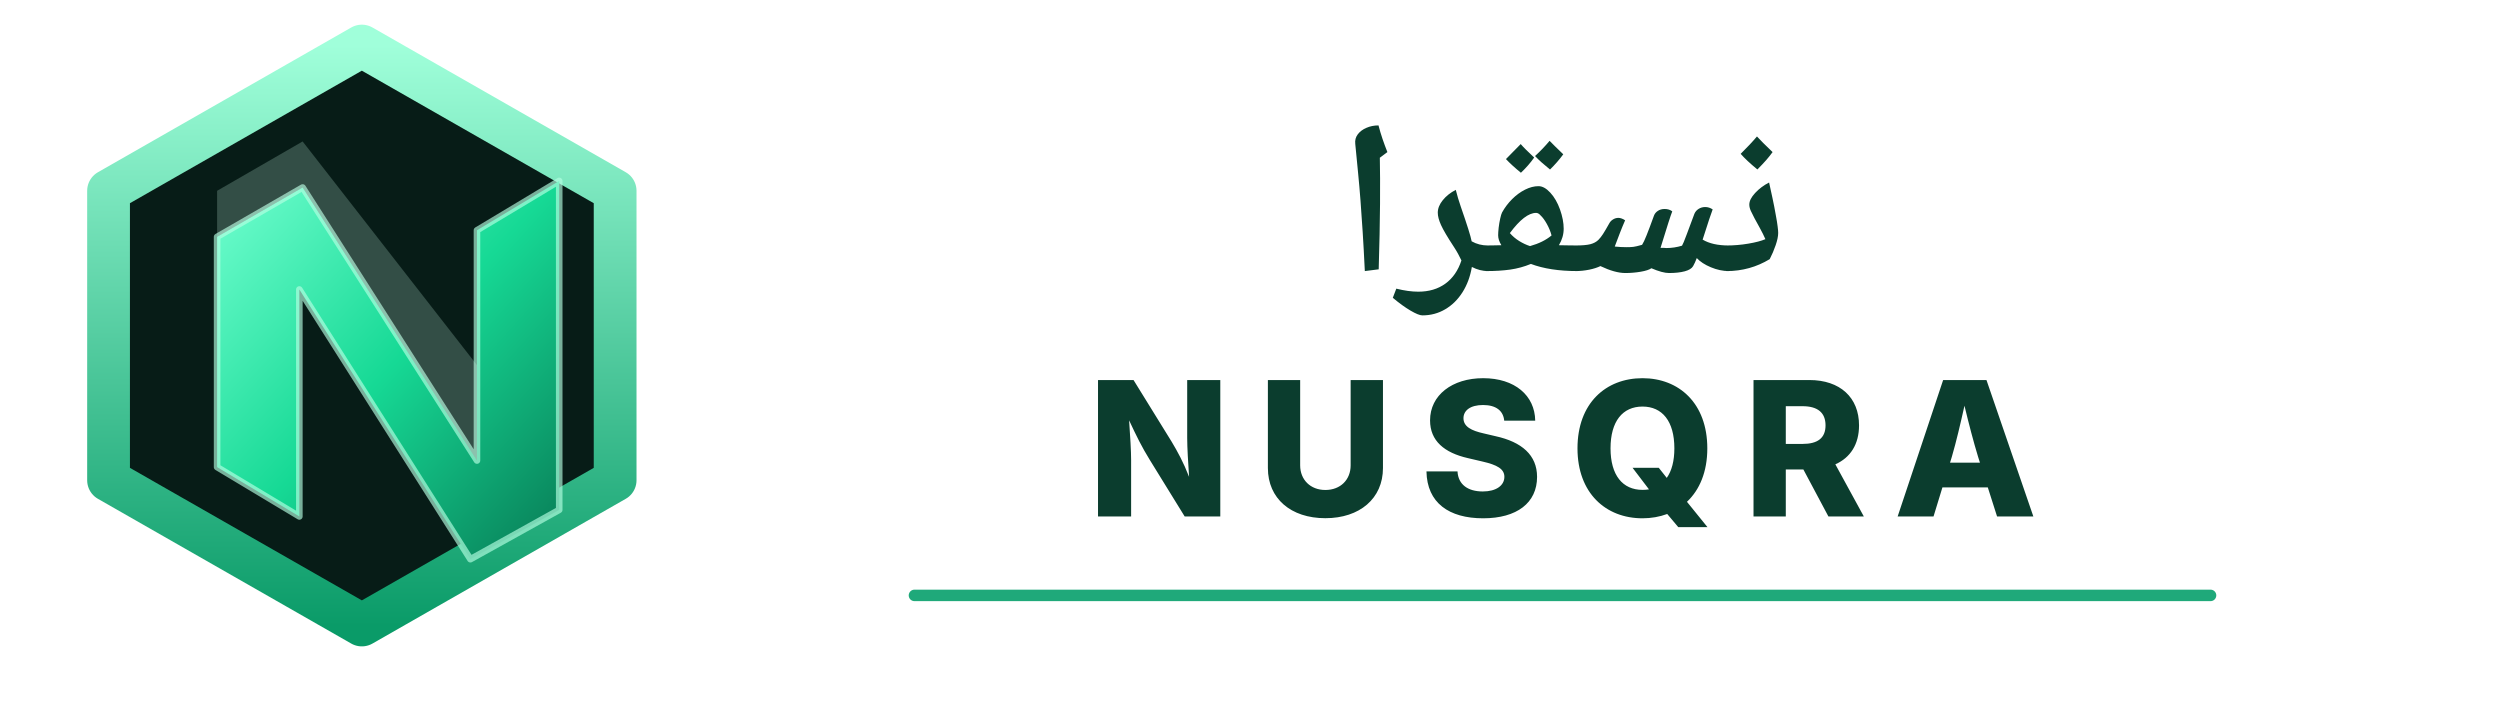
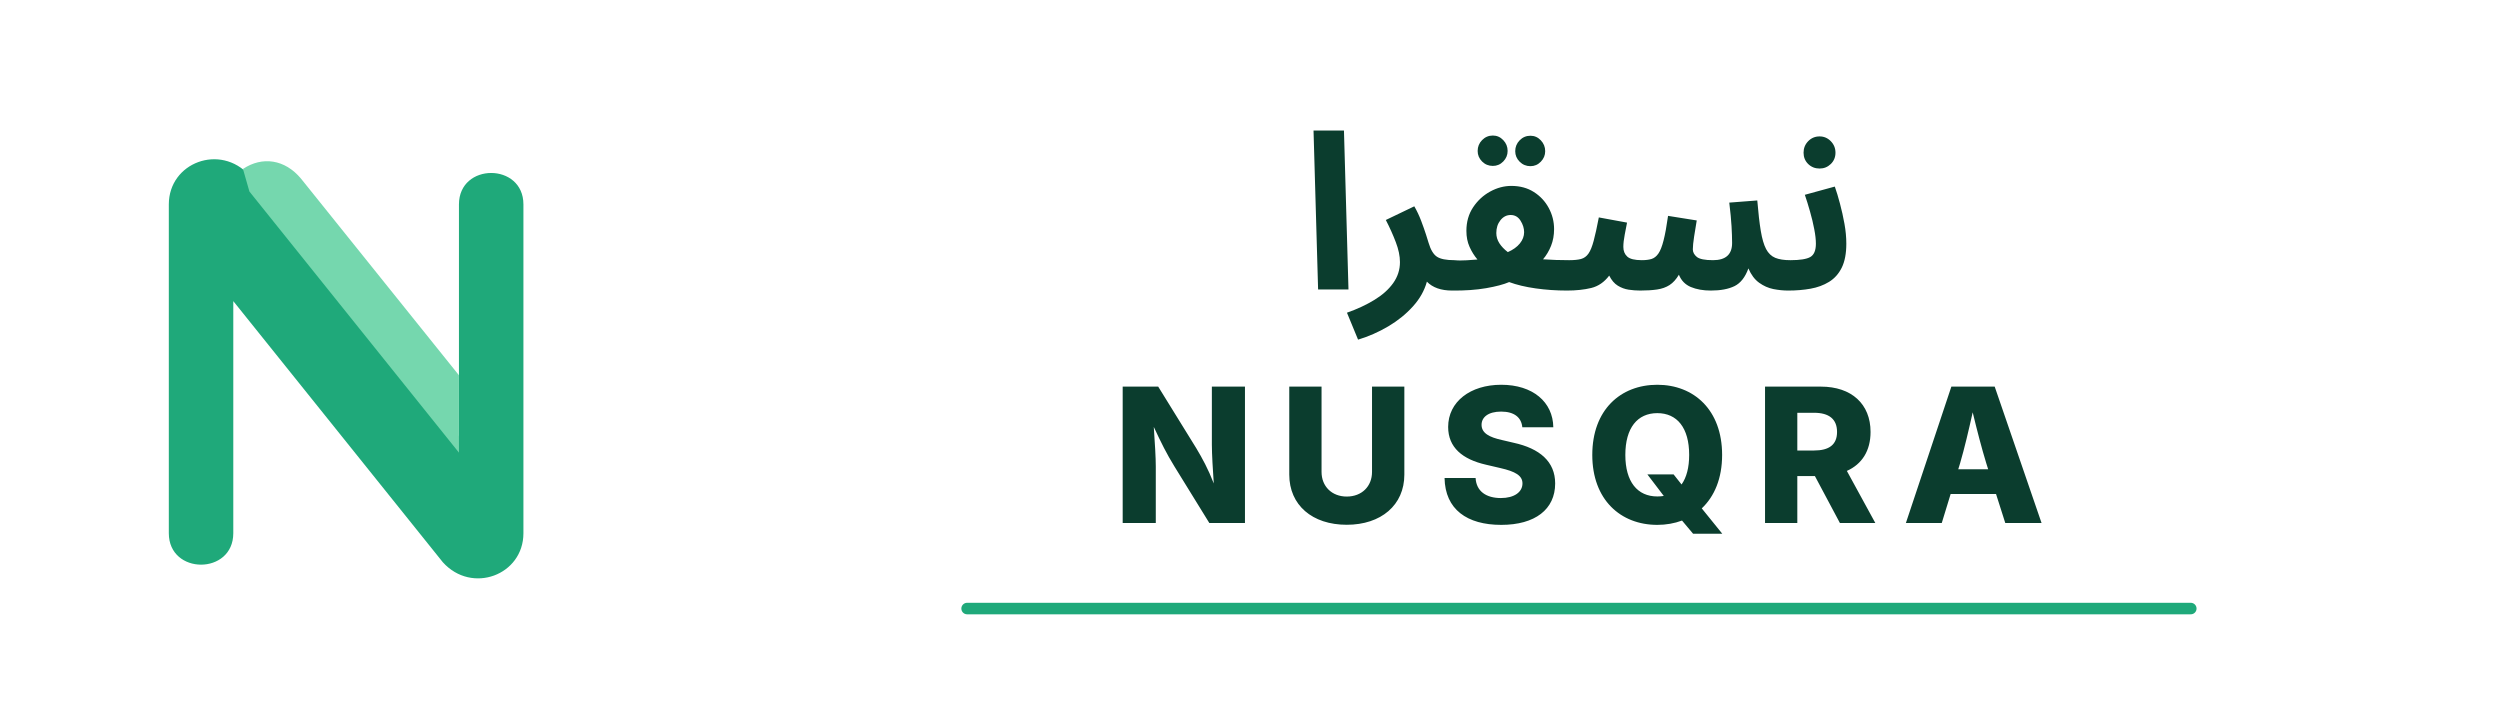
<svg xmlns="http://www.w3.org/2000/svg" viewBox="0 0 760 220" role="img" aria-labelledby="title desc">
-   <defs>
-     <linearGradient id="emerald" x1="0" y1="0" x2="1" y2="1">
-       <stop offset="0" stop-color="#72ffd0" />
-       <stop offset=".5" stop-color="#16d995" />
-       <stop offset="1" stop-color="#087b55" />
-     </linearGradient>
-     <linearGradient id="edge" x1="0" y1="0" x2="0" y2="1">
-       <stop offset="0" stop-color="#a0ffda" />
-       <stop offset="1" stop-color="#0a9b68" />
-     </linearGradient>
-   </defs>
-   <g transform="translate(18 10)">
-     <path d="M92 4 169 48v88l-77 44-77-44V48Z" fill="#071c17" stroke="url(#edge)" stroke-width="13" stroke-linejoin="round" />
-     <path d="M48 132V62l26-15 53 83V60l25-15v100l-27 15-52-82v69Z" fill="url(#emerald)" stroke="#b6ffe2" stroke-opacity=".65" stroke-width="2" stroke-linejoin="round" />
-     <path d="m48 62 26-15 53 83v-29L74 33 48 48Z" fill="#d1ffed" opacity=".22" />
+   <g transform="translate(18 20) scale(.98)">
+     <path d="M34 145V43c0-13 16-19 25-9l65 81V43c0-13 20-13 20 0v102c0 13-16 19-25 9L54 73v72c0 13-20 13-20 0Z" fill="#1FA97A" />
+     <path d="M59 39 124 120V96L75 35c-5-6-12-7-18-3Z" fill="#75D7AE" />
  </g>
  <g text-anchor="middle">
-     <text x="475" y="83" fill="#0B3D2E" font-family="Amiri, 'Noto Naskh Arabic', Cairo, serif" font-size="66" font-weight="700" direction="rtl" unicode-bidi="plaintext">نسقرا</text>
-     <text x="475" y="157" fill="#0B3D2E" font-family="Inter, Arial, sans-serif" font-size="57" font-weight="800" letter-spacing="8">NUSQRA</text>
-     <path d="M278 181H672" stroke="#1FA97A" stroke-width="3.5" stroke-linecap="round" />
+     <text x="480" y="88" fill="#0B3D2E" font-family="Cairo, 'Noto Sans Arabic', Arial, sans-serif" font-size="66" font-weight="700" direction="rtl" unicode-bidi="plaintext">نسقرا</text>
+     <text x="480" y="159" fill="#0B3D2E" font-family="Inter, Arial, sans-serif" font-size="57" font-weight="800" letter-spacing="7">NUSQRA</text>
+     <path d="M294 185H666" stroke="#1FA97A" stroke-width="3.5" stroke-linecap="round" />
  </g>
</svg>
